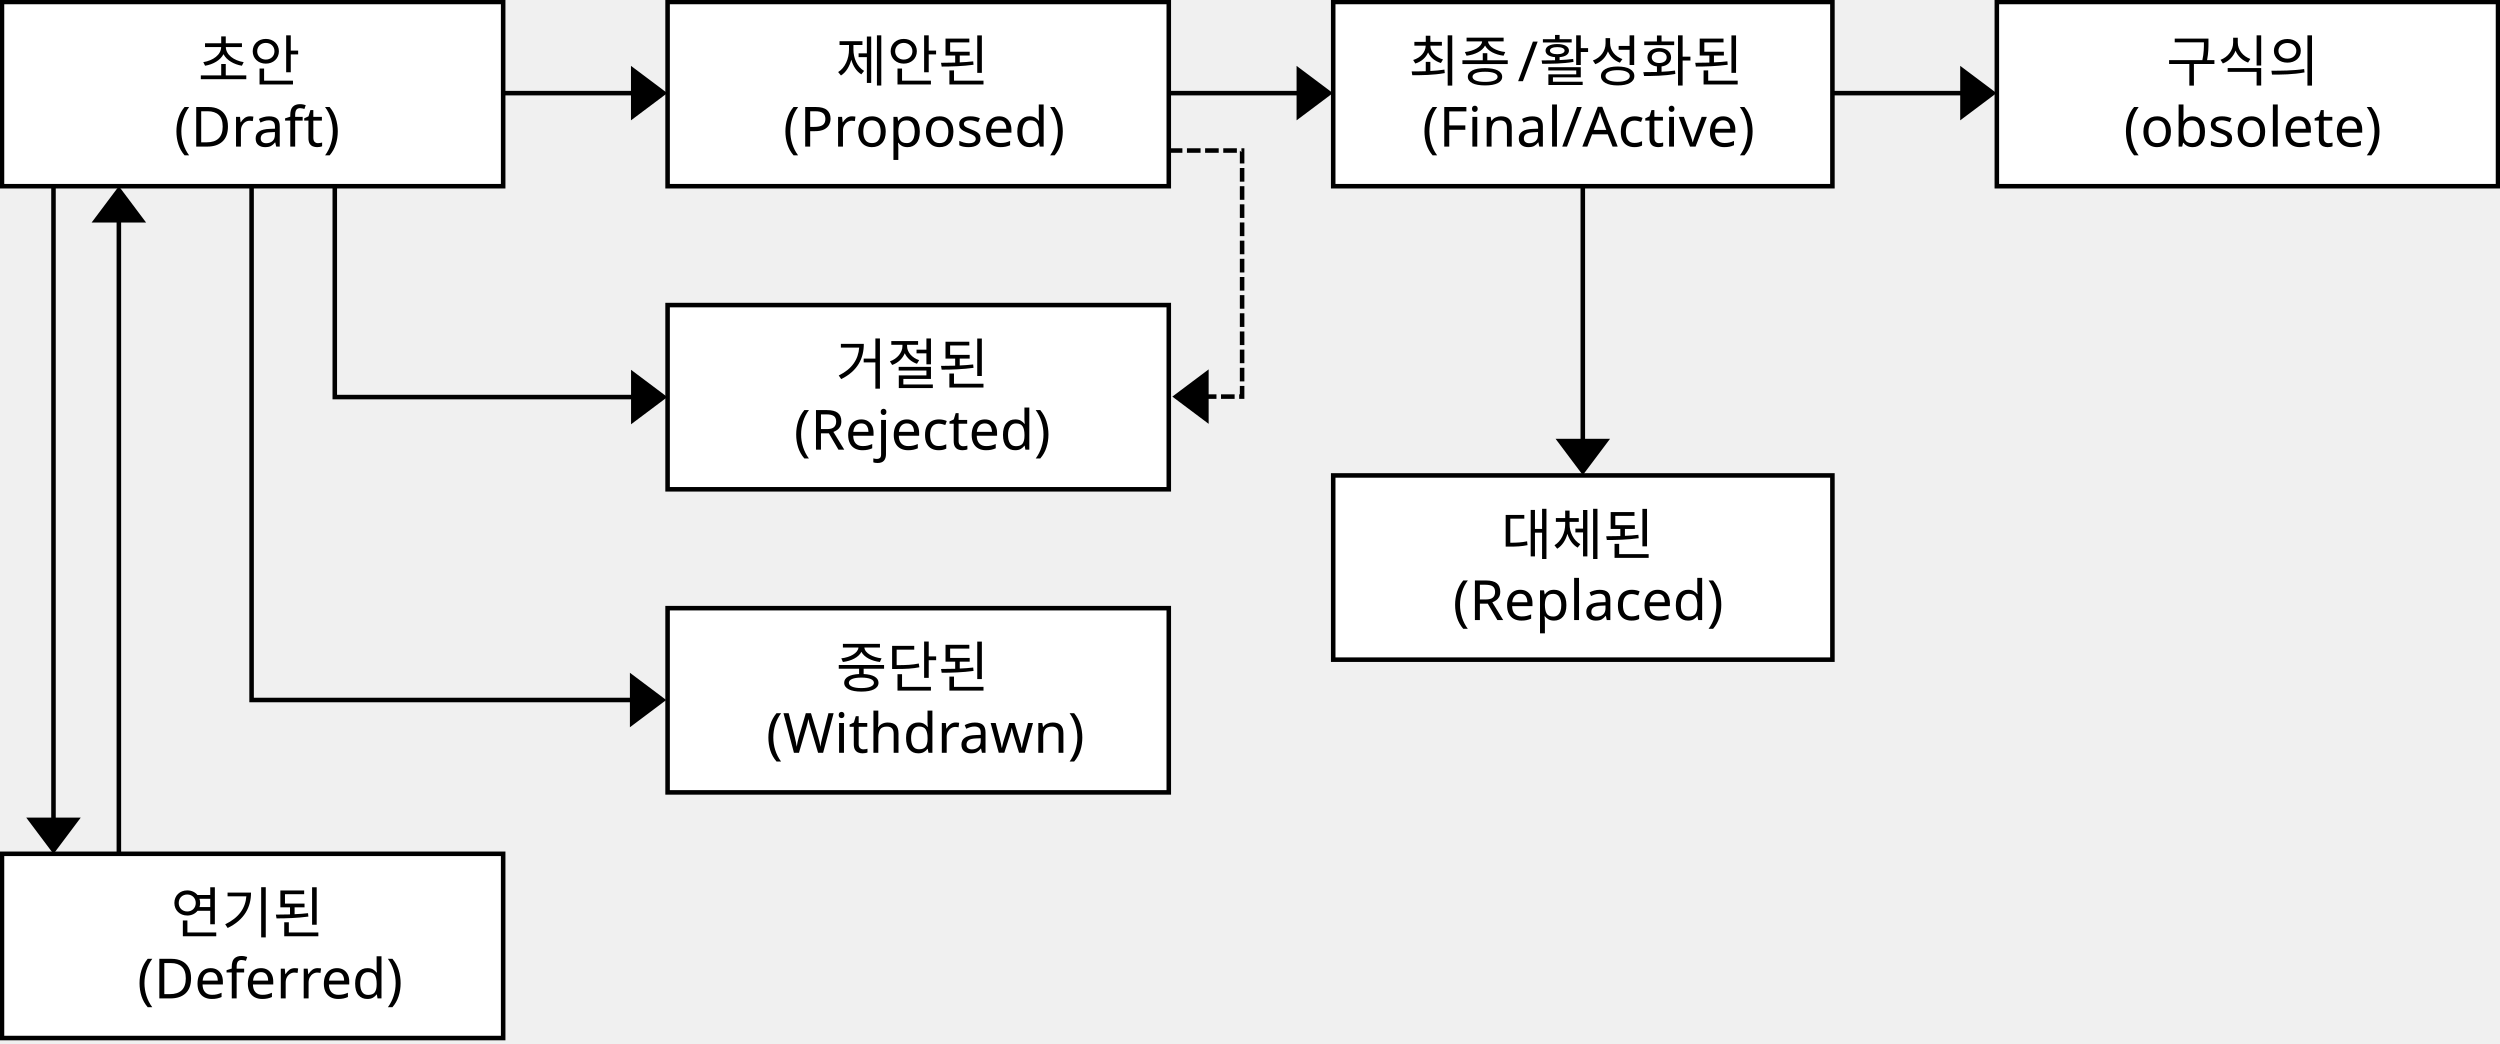
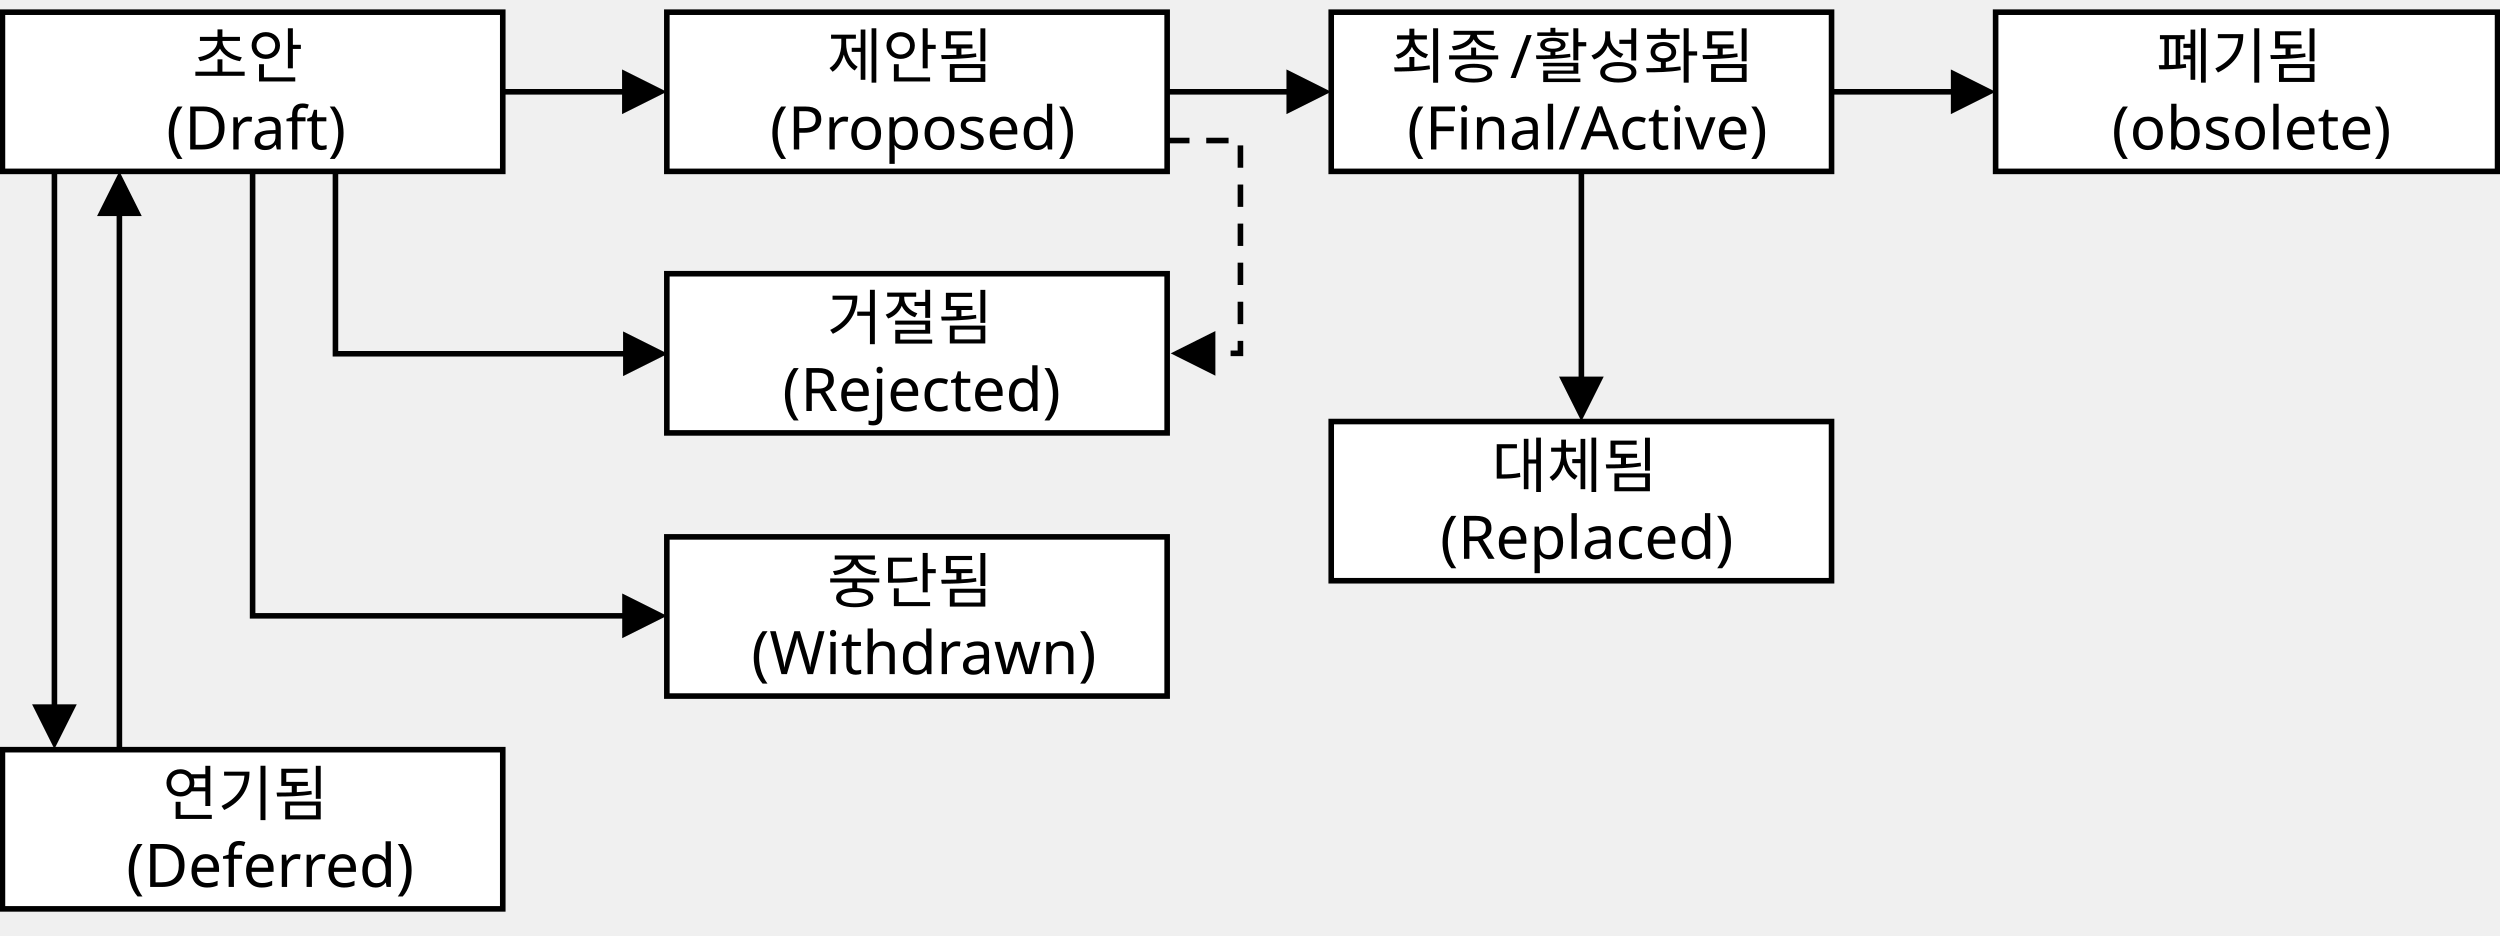
- <svg xmlns="http://www.w3.org/2000/svg" width="1262" height="527" xml:space="preserve" overflow="hidden">
+ <svg xmlns="http://www.w3.org/2000/svg" width="1539" height="576" xml:space="preserve" overflow="hidden">
  <defs>
    <clipPath id="clip0">
-       <rect x="254" y="477" width="1262" height="527" />
+       <rect x="254" y="471" width="1539" height="576" />
    </clipPath>
  </defs>
-   <g clip-path="url(#clip0)" transform="translate(-254 -477)">
-     <rect x="255" y="478" width="253" height="93" stroke="#000000" stroke-width="2.292" stroke-miterlimit="8" fill="#FFFFFF" />
-     <text font-family="Malgun Gothic,Malgun Gothic_MSFontService,sans-serif" font-weight="400" font-size="28" transform="matrix(1 0 0 1 353.965 518)">초안</text>
-     <text font-family="Malgun Gothic,Malgun Gothic_MSFontService,sans-serif" font-weight="400" font-size="28" transform="matrix(1 0 0 1 341.933 551)">(Draft)</text>
-     <rect x="255" y="908" width="253" height="93" stroke="#000000" stroke-width="2.292" stroke-miterlimit="8" fill="#FFFFFF" />
-     <text font-family="Malgun Gothic,Malgun Gothic_MSFontService,sans-serif" font-weight="400" font-size="28" transform="matrix(1 0 0 1 340.225 948)">연기된</text>
-     <text font-family="Malgun Gothic,Malgun Gothic_MSFontService,sans-serif" font-weight="400" font-size="28" transform="matrix(1 0 0 1 323.313 981)">(Deferred)</text>
-     <rect x="591" y="478" width="253" height="93" stroke="#000000" stroke-width="2.292" stroke-miterlimit="8" fill="#FFFFFF" />
-     <text font-family="Malgun Gothic,Malgun Gothic_MSFontService,sans-serif" font-weight="400" font-size="28" transform="matrix(1 0 0 1 676 518)">제안된</text>
-     <text font-family="Malgun Gothic,Malgun Gothic_MSFontService,sans-serif" font-weight="400" font-size="28" transform="matrix(1 0 0 1 649.348 551)">(Proposed)</text>
-     <rect x="591" y="631" width="253" height="93" stroke="#000000" stroke-width="2.292" stroke-miterlimit="8" fill="#FFFFFF" />
-     <text font-family="Malgun Gothic,Malgun Gothic_MSFontService,sans-serif" font-weight="400" font-size="28" transform="matrix(1 0 0 1 675.988 671)">거절된</text>
-     <text font-family="Malgun Gothic,Malgun Gothic_MSFontService,sans-serif" font-weight="400" font-size="28" transform="matrix(1 0 0 1 654.79 704)">(Rejected)</text>
-     <rect x="591" y="784" width="253" height="93" stroke="#000000" stroke-width="2.292" stroke-miterlimit="8" fill="#FFFFFF" />
-     <text font-family="Malgun Gothic,Malgun Gothic_MSFontService,sans-serif" font-weight="400" font-size="28" transform="matrix(1 0 0 1 676 824)">중단된</text>
-     <text font-family="Malgun Gothic,Malgun Gothic_MSFontService,sans-serif" font-weight="400" font-size="28" transform="matrix(1 0 0 1 640.754 857)">(Withdrawn)</text>
-     <rect x="927" y="478" width="252" height="93" stroke="#000000" stroke-width="2.292" stroke-miterlimit="8" fill="#FFFFFF" />
-     <text font-family="Malgun Gothic,Malgun Gothic_MSFontService,sans-serif" font-weight="400" font-size="28" transform="matrix(1 0 0 1 965.069 518)">최종</text>
-     <text font-family="Malgun Gothic,Malgun Gothic_MSFontService,sans-serif" font-weight="400" font-size="28" transform="matrix(1 0 0 1 1020.07 518)">/</text>
-     <text font-family="Malgun Gothic,Malgun Gothic_MSFontService,sans-serif" font-weight="400" font-size="28" transform="matrix(1 0 0 1 1030.95 518)">활성화된</text>
-     <text font-family="Malgun Gothic,Malgun Gothic_MSFontService,sans-serif" font-weight="400" font-size="28" transform="matrix(1 0 0 1 971.944 551)">(Final/Active)</text>
-     <rect x="927" y="717" width="252" height="93" stroke="#000000" stroke-width="2.292" stroke-miterlimit="8" fill="#FFFFFF" />
-     <text font-family="Malgun Gothic,Malgun Gothic_MSFontService,sans-serif" font-weight="400" font-size="28" transform="matrix(1 0 0 1 1011.77 757)">대체된</text>
-     <text font-family="Malgun Gothic,Malgun Gothic_MSFontService,sans-serif" font-weight="400" font-size="28" transform="matrix(1 0 0 1 987.413 790)">(Replaced)</text>
-     <rect x="1262" y="478" width="253" height="93" stroke="#000000" stroke-width="2.292" stroke-miterlimit="8" fill="#FFFFFF" />
-     <text font-family="Malgun Gothic,Malgun Gothic_MSFontService,sans-serif" font-weight="400" font-size="28" transform="matrix(1 0 0 1 1347.55 518)">구식의</text>
-     <text font-family="Malgun Gothic,Malgun Gothic_MSFontService,sans-serif" font-weight="400" font-size="28" transform="matrix(1 0 0 1 1326.05 551)">(obsolete)</text>
-     <path d="M508 522.854 577.096 522.854 577.096 525.146 508 525.146ZM572.513 510.25 590.846 524 572.512 537.75Z" />
-     <path d="M844 522.854 913.096 522.854 913.096 525.146 844 525.146ZM908.512 510.25 926.846 524 908.512 537.75Z" />
-     <path d="M4.99145e-06-1.146 69.096-1.146 69.096 1.146-4.99145e-06 1.146ZM64.513-13.75 82.846 0 64.513 13.75Z" transform="matrix(1 0 0 -1 1179 524)" />
-     <path d="M1054.15 571 1054.15 703.087 1051.85 703.087 1051.85 571ZM1066.75 698.503 1053 716.837 1039.25 698.503Z" />
-     <path d="M315.146 584.75 315.146 908.073 312.854 908.073 312.854 584.75ZM300.25 589.333 314 571 327.75 589.333Z" />
-     <path d="M0-1.146 260.511-1.146 260.511 195.56 258.219 195.56 258.219 0 259.365 1.146 0 1.146ZM273.115 190.977 259.365 209.31 245.615 190.977Z" transform="matrix(1.83697e-16 1 1 -1.83697e-16 381 571)" />
-     <path d="M0-1.146 107.579-1.146 107.579 154.137 105.287 154.137 105.287 0 106.433 1.146 0 1.146ZM120.183 149.554 106.433 167.887 92.683 149.554Z" transform="matrix(1.83697e-16 1 1 -1.83697e-16 423 571)" />
-     <path d="M282.146 571 282.146 894.324 279.854 894.324 279.854 571ZM294.75 889.74 281 908.073 267.25 889.74Z" />
-     <path d="M844 551.854 850.875 551.854 850.875 554.146 844 554.146ZM853.167 551.854 860.042 551.854 860.042 554.146 853.167 554.146ZM862.333 551.854 869.208 551.854 869.208 554.146 862.333 554.146ZM871.5 551.854 878.375 551.854 878.375 554.146 871.5 554.146ZM880.667 551.854 882.162 551.854 882.162 559.526 879.87 559.526 879.87 553 881.016 554.146 880.667 554.146ZM882.162 561.817 882.162 568.692 879.87 568.692 879.87 561.817ZM882.162 570.984 882.162 577.859 879.87 577.859 879.87 570.984ZM882.162 580.151 882.162 587.026 879.87 587.026 879.87 580.151ZM882.162 589.317 882.162 596.192 879.87 596.192 879.87 589.317ZM882.162 598.484 882.162 605.359 879.87 605.359 879.87 598.484ZM882.162 607.651 882.162 614.526 879.87 614.526 879.87 607.651ZM882.162 616.817 882.162 623.692 879.87 623.692 879.87 616.817ZM882.162 625.984 882.162 632.859 879.87 632.859 879.87 625.984ZM882.162 635.151 882.162 642.026 879.87 642.026 879.87 635.151ZM882.162 644.317 882.162 651.192 879.87 651.192 879.87 644.317ZM882.162 653.484 882.162 660.359 879.87 660.359 879.87 653.484ZM882.162 662.651 882.162 669.526 879.87 669.526 879.87 662.651ZM882.162 671.817 882.162 678.353 879.531 678.353 879.531 676.062 881.016 676.062 879.87 677.207 879.87 671.817ZM877.239 678.353 870.364 678.353 870.364 676.062 877.239 676.062ZM868.072 678.353 861.197 678.353 861.197 676.062 868.072 676.062ZM864.128 690.957 845.795 677.207 864.128 663.457Z" />
+   <g clip-path="url(#clip0)" transform="translate(-254 -471)">
+     <rect x="255.5" y="478.5" width="308" height="98" stroke="#000000" stroke-width="3.438" stroke-miterlimit="8" fill="#FFFFFF" />
+     <text font-family="Malgun Gothic,Malgun Gothic_MSFontService,sans-serif" font-weight="400" font-size="37" transform="matrix(1 0 0 1 372.424 519)">초안</text>
+     <text font-family="Malgun Gothic,Malgun Gothic_MSFontService,sans-serif" font-weight="400" font-size="37" transform="matrix(1 0 0 1 356.382 563)">(Draft)</text>
+     <rect x="255.5" y="932.5" width="308" height="98" stroke="#000000" stroke-width="3.438" stroke-miterlimit="8" fill="#FFFFFF" />
+     <text font-family="Malgun Gothic,Malgun Gothic_MSFontService,sans-serif" font-weight="400" font-size="37" transform="matrix(1 0 0 1 354.09 973)">연기됨</text>
+     <text font-family="Malgun Gothic,Malgun Gothic_MSFontService,sans-serif" font-weight="400" font-size="37" transform="matrix(1 0 0 1 331.747 1017)">(Deferred)</text>
+     <rect x="664.5" y="478.5" width="308" height="98" stroke="#000000" stroke-width="3.438" stroke-miterlimit="8" fill="#FFFFFF" />
+     <text font-family="Malgun Gothic,Malgun Gothic_MSFontService,sans-serif" font-weight="400" font-size="37" transform="matrix(1 0 0 1 763.227 519)">제안됨</text>
+     <text font-family="Malgun Gothic,Malgun Gothic_MSFontService,sans-serif" font-weight="400" font-size="37" transform="matrix(1 0 0 1 727.981 563)">(Proposed)</text>
+     <rect x="664.5" y="639.5" width="308" height="98" stroke="#000000" stroke-width="3.438" stroke-miterlimit="8" fill="#FFFFFF" />
+     <text font-family="Malgun Gothic,Malgun Gothic_MSFontService,sans-serif" font-weight="400" font-size="37" transform="matrix(1 0 0 1 763.215 680)">거절됨</text>
+     <text font-family="Malgun Gothic,Malgun Gothic_MSFontService,sans-serif" font-weight="400" font-size="37" transform="matrix(1 0 0 1 735.715 724)">(Rejected)</text>
+     <rect x="664.5" y="801.5" width="308" height="98" stroke="#000000" stroke-width="3.438" stroke-miterlimit="8" fill="#FFFFFF" />
+     <text font-family="Malgun Gothic,Malgun Gothic_MSFontService,sans-serif" font-weight="400" font-size="37" transform="matrix(1 0 0 1 763.227 842)">중단됨</text>
+     <text font-family="Malgun Gothic,Malgun Gothic_MSFontService,sans-serif" font-weight="400" font-size="37" transform="matrix(1 0 0 1 716.523 886)">(Withdrawn)</text>
+     <rect x="1073.5" y="478.5" width="308" height="98" stroke="#000000" stroke-width="3.438" stroke-miterlimit="8" fill="#FFFFFF" />
+     <text font-family="Malgun Gothic,Malgun Gothic_MSFontService,sans-serif" font-weight="400" font-size="37" transform="matrix(1 0 0 1 1110.18 519)">최종</text>
+     <text font-family="Malgun Gothic,Malgun Gothic_MSFontService,sans-serif" font-weight="400" font-size="37" transform="matrix(1 0 0 1 1183.51 519)">/</text>
+     <text font-family="Malgun Gothic,Malgun Gothic_MSFontService,sans-serif" font-weight="400" font-size="37" transform="matrix(1 0 0 1 1197.83 519)">활성화됨</text>
+     <text font-family="Malgun Gothic,Malgun Gothic_MSFontService,sans-serif" font-weight="400" font-size="37" transform="matrix(1 0 0 1 1120.22 563)">(Final/Active)</text>
+     <rect x="1073.5" y="730.5" width="308" height="98" stroke="#000000" stroke-width="3.438" stroke-miterlimit="8" fill="#FFFFFF" />
+     <text font-family="Malgun Gothic,Malgun Gothic_MSFontService,sans-serif" font-weight="400" font-size="37" transform="matrix(1 0 0 1 1172.35 771)">대체됨</text>
+     <text font-family="Malgun Gothic,Malgun Gothic_MSFontService,sans-serif" font-weight="400" font-size="37" transform="matrix(1 0 0 1 1140.54 815)">(Replaced)</text>
+     <rect x="1482.5" y="478.5" width="309" height="98" stroke="#000000" stroke-width="3.438" stroke-miterlimit="8" fill="#FFFFFF" />
+     <text font-family="Malgun Gothic,Malgun Gothic_MSFontService,sans-serif" font-weight="400" font-size="37" transform="matrix(1 0 0 1 1581.46 519)">폐기됨</text>
+     <text font-family="Malgun Gothic,Malgun Gothic_MSFontService,sans-serif" font-weight="400" font-size="37" transform="matrix(1 0 0 1 1553.96 563)">(obsolete)</text>
+     <path d="M563.5 525.781 641.527 525.782 641.527 529.219 563.5 529.219ZM636.944 513.75 664.444 527.501 636.944 541.25Z" />
+     <path d="M972.5 525.781 1050.53 525.782 1050.53 529.219 972.5 529.219ZM1045.94 513.75 1073.44 527.501 1045.94 541.25Z" />
+     <path d="M6.14484e-06-1.719 78.027-1.718 78.027 1.719-6.14484e-06 1.719ZM73.444-13.75 100.944 0 73.444 13.75Z" transform="matrix(1 0 0 -1 1381.5 527.501)" />
+     <path d="M1229.22 576.5 1229.22 707.428 1225.78 707.428 1225.78 576.5ZM1241.25 702.844 1227.5 730.344 1213.75 702.844Z" />
+     <path d="M329.219 599.416 329.219 932.083 325.782 932.083 325.781 599.416ZM313.75 604 327.5 576.5 341.25 604Z" />
+     <path d="M0-1.719 275.326-1.719 275.326 232.118 271.888 232.118 271.888 0 273.607 1.719 0 1.719ZM287.357 227.534 273.607 255.034 259.857 227.534Z" transform="matrix(1.83697e-16 1 1 -1.83697e-16 409.5 576.5)" />
+     <path d="M0-1.719 113.996-1.719 113.996 181.646 110.559 181.646 110.559 0 112.278 1.719 0 1.719ZM126.028 177.062 112.278 204.562 98.528 177.062Z" transform="matrix(1.83697e-16 1 1 -1.83697e-16 460.5 576.5)" />
+     <path d="M289.219 576.5 289.219 909.166 285.781 909.166 285.781 576.5ZM301.25 904.583 287.5 932.083 273.75 904.583Z" />
+     <path d="M972.5 555.781 986.25 555.781 986.25 559.219 972.5 559.219ZM996.562 555.781 1010.31 555.781 1010.31 559.219 996.562 559.219ZM1019.33 560.518 1019.33 574.268 1015.89 574.268 1015.89 560.518ZM1019.33 584.581 1019.33 598.331 1015.89 598.331 1015.89 584.581ZM1019.33 608.643 1019.33 622.393 1015.89 622.393 1015.89 608.643ZM1019.33 632.706 1019.33 646.456 1015.89 646.456 1015.89 632.706ZM1019.33 656.768 1019.33 670.518 1015.89 670.518 1015.89 656.768ZM1019.33 680.831 1019.33 690.247 1011.55 690.247 1011.55 686.809 1017.61 686.809 1015.89 688.528 1015.89 680.831ZM1001.24 690.247 997.604 690.247 997.604 686.809 1001.24 686.809ZM1002.19 702.278 974.687 688.528 1002.19 674.778Z" />
  </g>
</svg>
